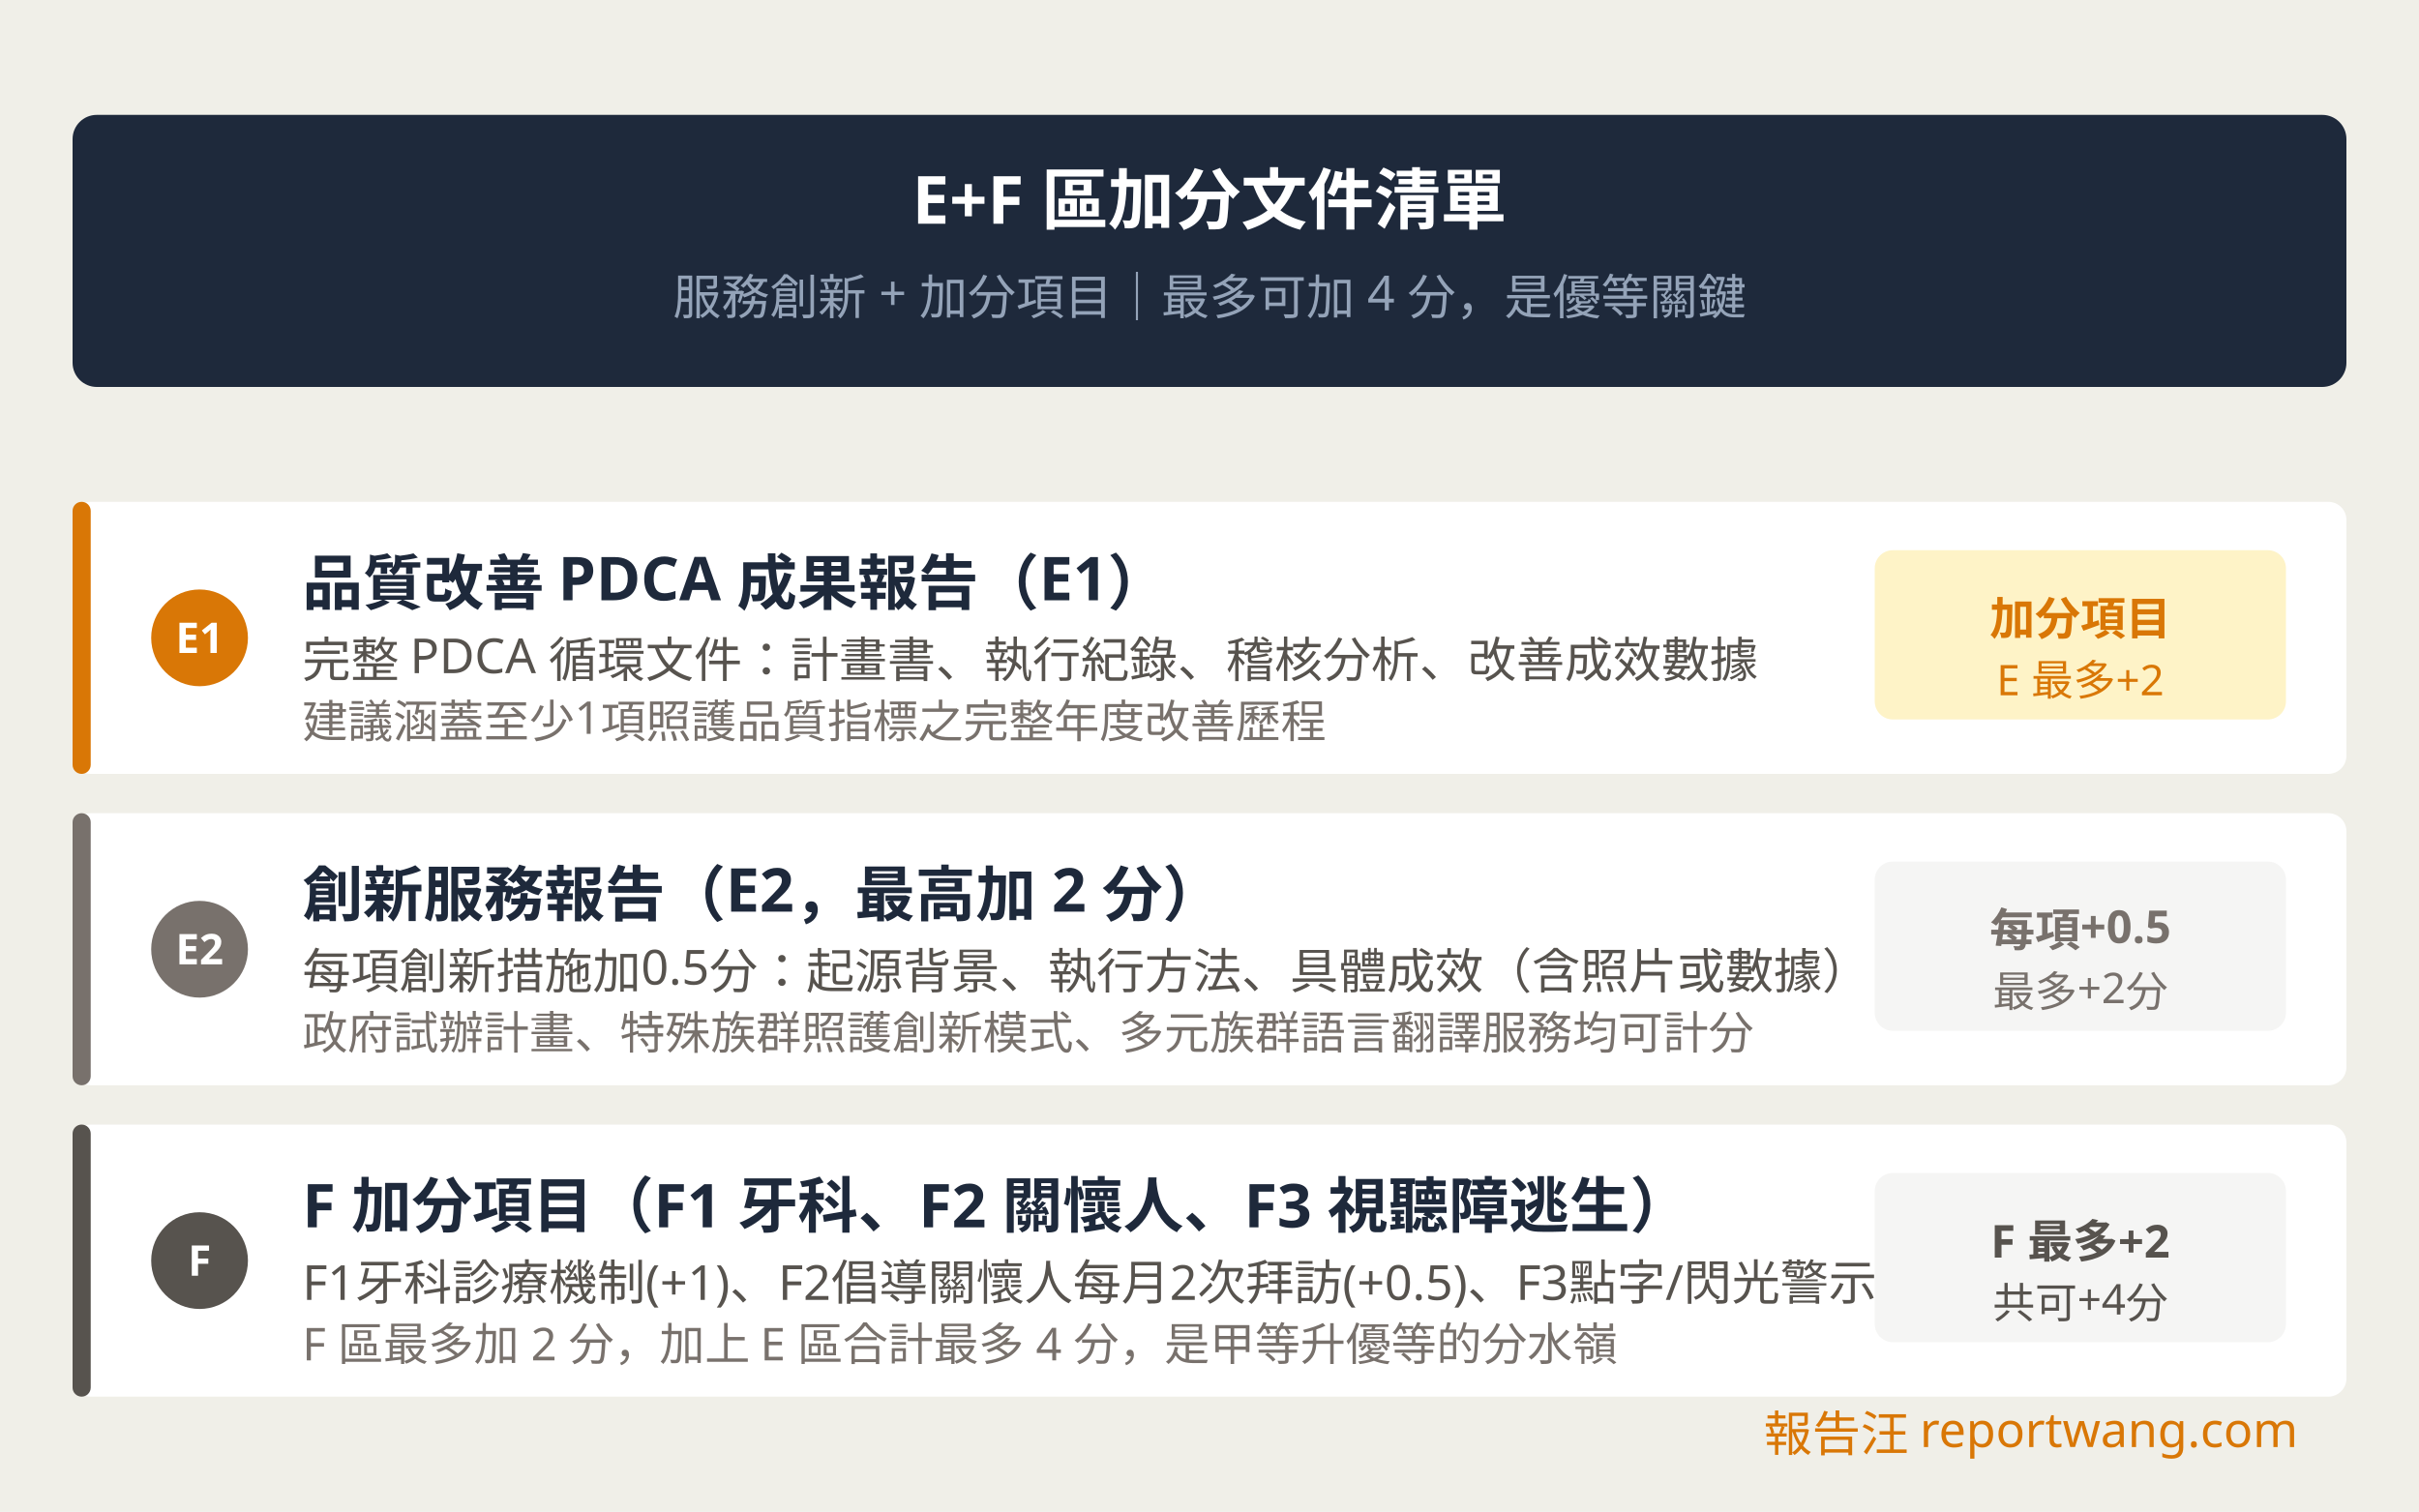
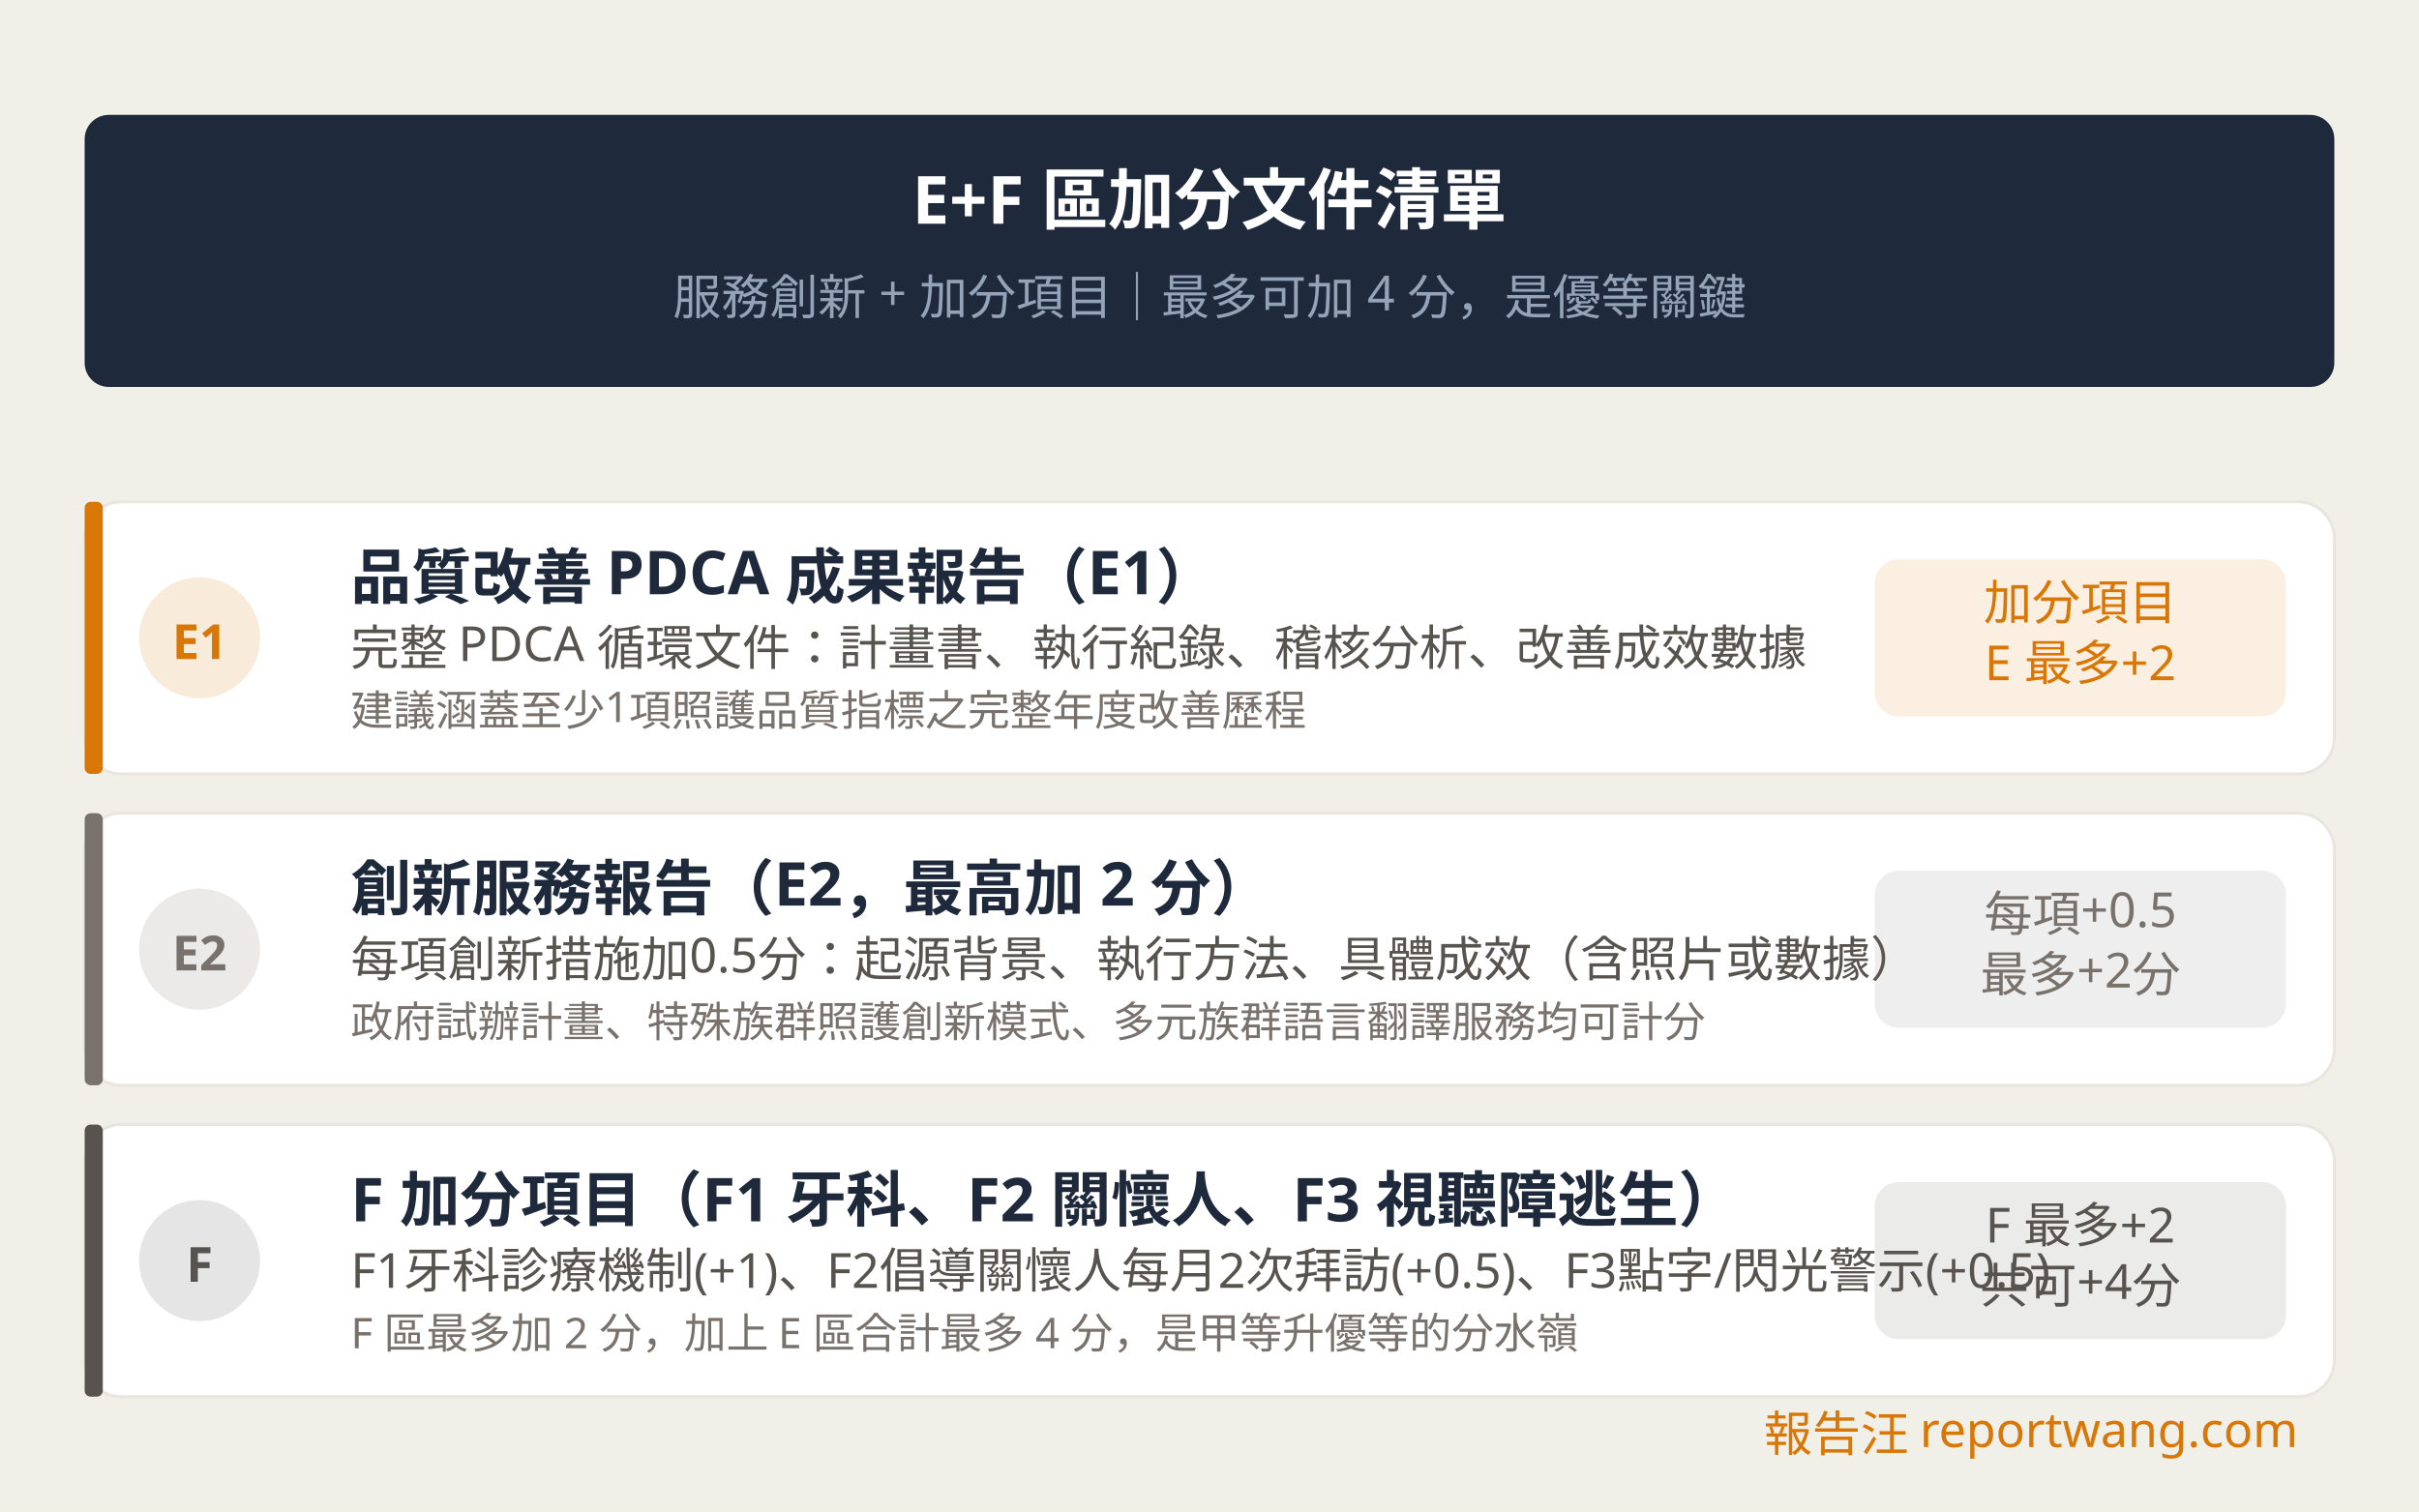
- <svg xmlns="http://www.w3.org/2000/svg" width="800" height="500" viewBox="0 0 800 500">
+ <svg xmlns="http://www.w3.org/2000/svg" width="800" height="500" viewBox="0 0 800 500" font-family="'Noto Sans TC', sans-serif">
  <rect width="800" height="500" fill="#f0efe8" />
-   <rect x="24" y="38" width="752" height="90" rx="8" fill="#1e293b" />
-   <text x="400" y="74" font-size="22" font-weight="700" fill="#ffffff" text-anchor="middle" font-family="sans-serif">E+F 區加分文件清單</text>
-   <text x="400" y="104" font-size="16" fill="#94a3b8" text-anchor="middle" font-family="sans-serif">服務創新 + 加分項目｜最多可加 4 分，是優等關鍵</text>
-   <rect x="24" y="166" width="752" height="90" rx="6" fill="#ffffff" />
-   <rect x="24" y="166" width="6" height="90" rx="3" fill="#d97706" />
-   <circle cx="66" cy="211" r="16" fill="#d97706" />
-   <text x="66" y="216" font-size="14" font-weight="700" fill="#ffffff" text-anchor="middle" font-family="sans-serif">E1</text>
-   <text x="100" y="200" font-size="20" font-weight="700" fill="#1e293b" font-family="sans-serif">品質改善 PDCA 成果報告（E1）</text>
-   <text x="100" y="224" font-size="16" fill="#57534e" font-family="sans-serif">完整 PDCA 循環文件：計畫書、執行紀錄、稽核分析、改善成效數據</text>
-   <text x="100" y="244" font-size="15" fill="#78716c" font-family="sans-serif">建議涵蓋至少1項照護品質指標之完整年度改善歷程</text>
-   <rect x="620" y="182" width="136" height="56" rx="6" fill="#fef3c7" />
-   <text x="688" y="210" font-size="15" font-weight="700" fill="#d97706" text-anchor="middle" font-family="sans-serif">加分項目</text>
-   <text x="688" y="230" font-size="14" fill="#d97706" text-anchor="middle" font-family="sans-serif">E 最多+2</text>
-   <rect x="24" y="269" width="752" height="90" rx="6" fill="#ffffff" />
-   <rect x="24" y="269" width="6" height="90" rx="3" fill="#78716c" />
-   <circle cx="66" cy="314" r="16" fill="#78716c" />
-   <text x="66" y="319" font-size="14" font-weight="700" fill="#ffffff" text-anchor="middle" font-family="sans-serif">E2</text>
-   <text x="100" y="303" font-size="20" font-weight="700" fill="#1e293b" font-family="sans-serif">創新服務報告（E2，最高加 2 分）</text>
-   <text x="100" y="327" font-size="16" fill="#57534e" font-family="sans-serif">每項創新措施加0.5分：起源背景、執行方法、具體成效（含照片或數據）</text>
-   <text x="100" y="347" font-size="15" fill="#78716c" font-family="sans-serif">政府試辦計畫、特殊族群照護創新模式、多元族群語言翻譯服務均可計分</text>
-   <rect x="620" y="285" width="136" height="56" rx="6" fill="#f5f5f4" />
-   <text x="688" y="313" font-size="15" font-weight="700" fill="#78716c" text-anchor="middle" font-family="sans-serif">每項+0.5</text>
-   <text x="688" y="333" font-size="14" fill="#78716c" text-anchor="middle" font-family="sans-serif">最多+2分</text>
-   <rect x="24" y="372" width="752" height="90" rx="6" fill="#ffffff" />
-   <rect x="24" y="372" width="6" height="90" rx="3" fill="#57534e" />
-   <circle cx="66" cy="417" r="16" fill="#57534e" />
-   <text x="66" y="422" font-size="14" font-weight="700" fill="#ffffff" text-anchor="middle" font-family="sans-serif">F</text>
-   <text x="100" y="406" font-size="20" font-weight="700" fill="#1e293b" font-family="sans-serif">F 加分項目（F1 牙科、F2 關懷人、F3 視聽障逃生）</text>
-   <text x="100" y="430" font-size="16" fill="#57534e" font-family="sans-serif">F1牙科診療機制(+1)、F2倡導關懷人每月2次拜訪(+0.5)、F3點字/閃光警示(+0.5)</text>
-   <text x="100" y="450" font-size="15" fill="#78716c" font-family="sans-serif">F 區最多加 2 分，加上 E 區合計最多 4 分，是甲等升優等的分水嶺</text>
-   <rect x="620" y="388" width="136" height="56" rx="6" fill="#f5f5f4" />
-   <text x="688" y="416" font-size="15" font-weight="700" fill="#57534e" text-anchor="middle" font-family="sans-serif">F 最多+2</text>
-   <text x="688" y="436" font-size="14" fill="#57534e" text-anchor="middle" font-family="sans-serif">共可+4分</text>
-   <text x="760" y="480" font-size="16" fill="#d97706" text-anchor="end" font-weight="400" font-family="sans-serif">報告汪 reportwang.com</text>
+   <rect x="28" y="38" width="744" height="90" rx="8" fill="#1e293b" />
+   <text x="400" y="74" font-size="22" font-weight="700" fill="#ffffff" text-anchor="middle">E+F 區加分文件清單</text>
+   <text x="400" y="104" font-size="16" fill="#94a3b8" text-anchor="middle">服務創新 + 加分項目｜最多可加 4 分，是優等關鍵</text>
+   <rect x="28" y="166" width="744" height="90" rx="12" fill="white" stroke="#e8e6de" stroke-width="1" />
+   <rect x="28" y="166" width="6" height="90" rx="2" fill="#d97706" />
+   <circle cx="66" cy="211" r="20" fill="#d97706" opacity="0.15" />
+   <text x="66" y="218" font-size="16" font-weight="900" fill="#d97706" text-anchor="middle">E1</text>
+   <text x="116" y="198" font-size="20" font-weight="700" fill="#1e293b">品質改善 PDCA 成果報告（E1）</text>
+   <text x="116" y="220" font-size="16" fill="#57534e">完整 PDCA 循環文件：計畫書、執行紀錄、稽核分析、改善成效數據</text>
+   <text x="116" y="240" font-size="14" fill="#78716c">建議涵蓋至少1項照護品質指標之完整年度改善歷程</text>
+   <rect x="620" y="185" width="136" height="52" rx="8" fill="#d97706" opacity="0.12" />
+   <text x="688" y="205" font-size="16" fill="#d97706" text-anchor="middle">加分項目</text>
+   <text x="688" y="225" font-size="16" fill="#d97706" text-anchor="middle">E 最多+2</text>
+   <rect x="28" y="269" width="744" height="90" rx="12" fill="white" stroke="#e8e6de" stroke-width="1" />
+   <rect x="28" y="269" width="6" height="90" rx="2" fill="#78716c" />
+   <circle cx="66" cy="314" r="20" fill="#78716c" opacity="0.15" />
+   <text x="66" y="321" font-size="16" font-weight="900" fill="#78716c" text-anchor="middle">E2</text>
+   <text x="116" y="301" font-size="20" font-weight="700" fill="#1e293b">創新服務報告（E2，最高加 2 分）</text>
+   <text x="116" y="323" font-size="16" fill="#57534e">每項創新措施加0.5分：起源背景、執行方法、具體成效（含照片或數據）</text>
+   <text x="116" y="343" font-size="14" fill="#78716c">政府試辦計畫、特殊族群照護創新模式、多元族群語言翻譯服務均可計分</text>
+   <rect x="620" y="288" width="136" height="52" rx="8" fill="#78716c" opacity="0.12" />
+   <text x="688" y="308" font-size="16" fill="#78716c" text-anchor="middle">每項+0.5</text>
+   <text x="688" y="328" font-size="16" fill="#78716c" text-anchor="middle">最多+2分</text>
+   <rect x="28" y="372" width="744" height="90" rx="12" fill="white" stroke="#e8e6de" stroke-width="1" />
+   <rect x="28" y="372" width="6" height="90" rx="2" fill="#57534e" />
+   <circle cx="66" cy="417" r="20" fill="#57534e" opacity="0.15" />
+   <text x="66" y="424" font-size="16" font-weight="900" fill="#57534e" text-anchor="middle">F</text>
+   <text x="116" y="404" font-size="20" font-weight="700" fill="#1e293b">F 加分項目（F1 牙科、F2 關懷人、F3 視聽障逃生）</text>
+   <text x="116" y="426" font-size="16" fill="#57534e">F1牙科診療機制(+1)、F2倡導關懷人每月2次拜訪(+0.5)、F3點字/閃光警示(+0.5)</text>
+   <text x="116" y="446" font-size="14" fill="#78716c">F 區最多加 2 分，加上 E 區合計最多 4 分，是甲等升優等的分水嶺</text>
+   <rect x="620" y="391" width="136" height="52" rx="8" fill="#57534e" opacity="0.12" />
+   <text x="688" y="411" font-size="16" fill="#57534e" text-anchor="middle">F 最多+2</text>
+   <text x="688" y="431" font-size="16" fill="#57534e" text-anchor="middle">共可+4分</text>
+   <text x="760" y="480" font-size="16" fill="#d97706" text-anchor="end" font-weight="400">報告汪 reportwang.com</text>
</svg>
